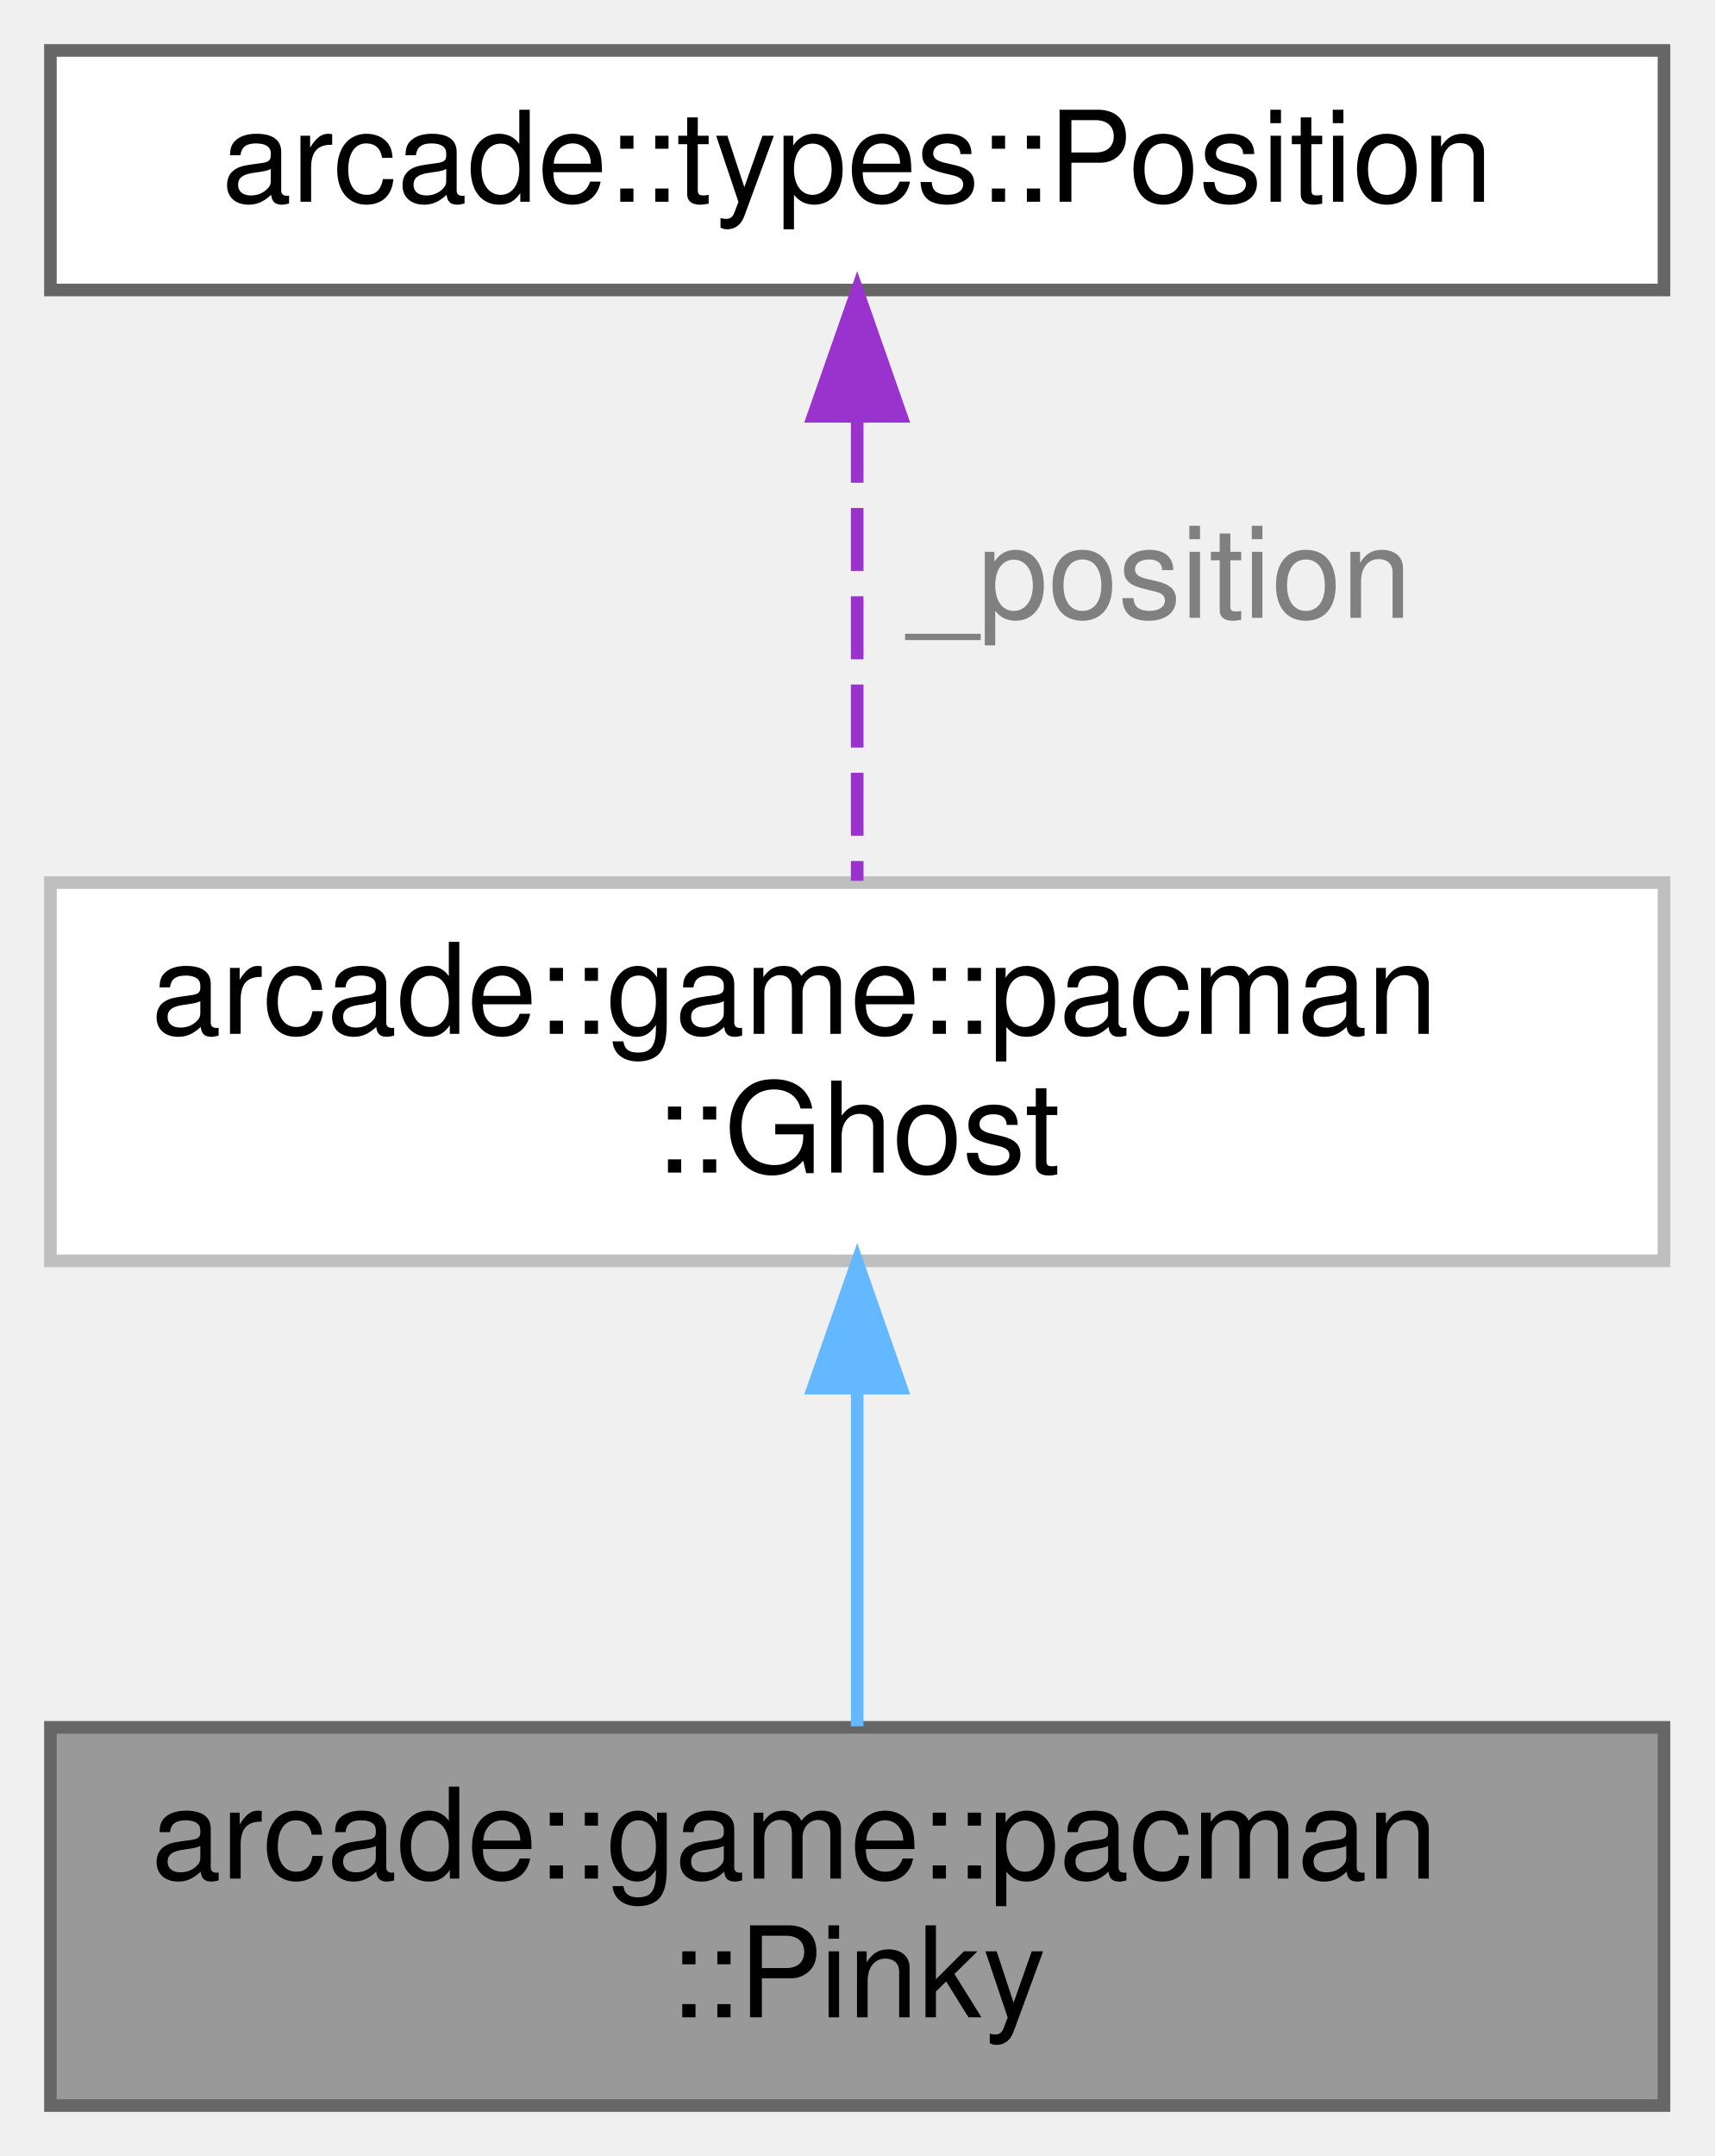
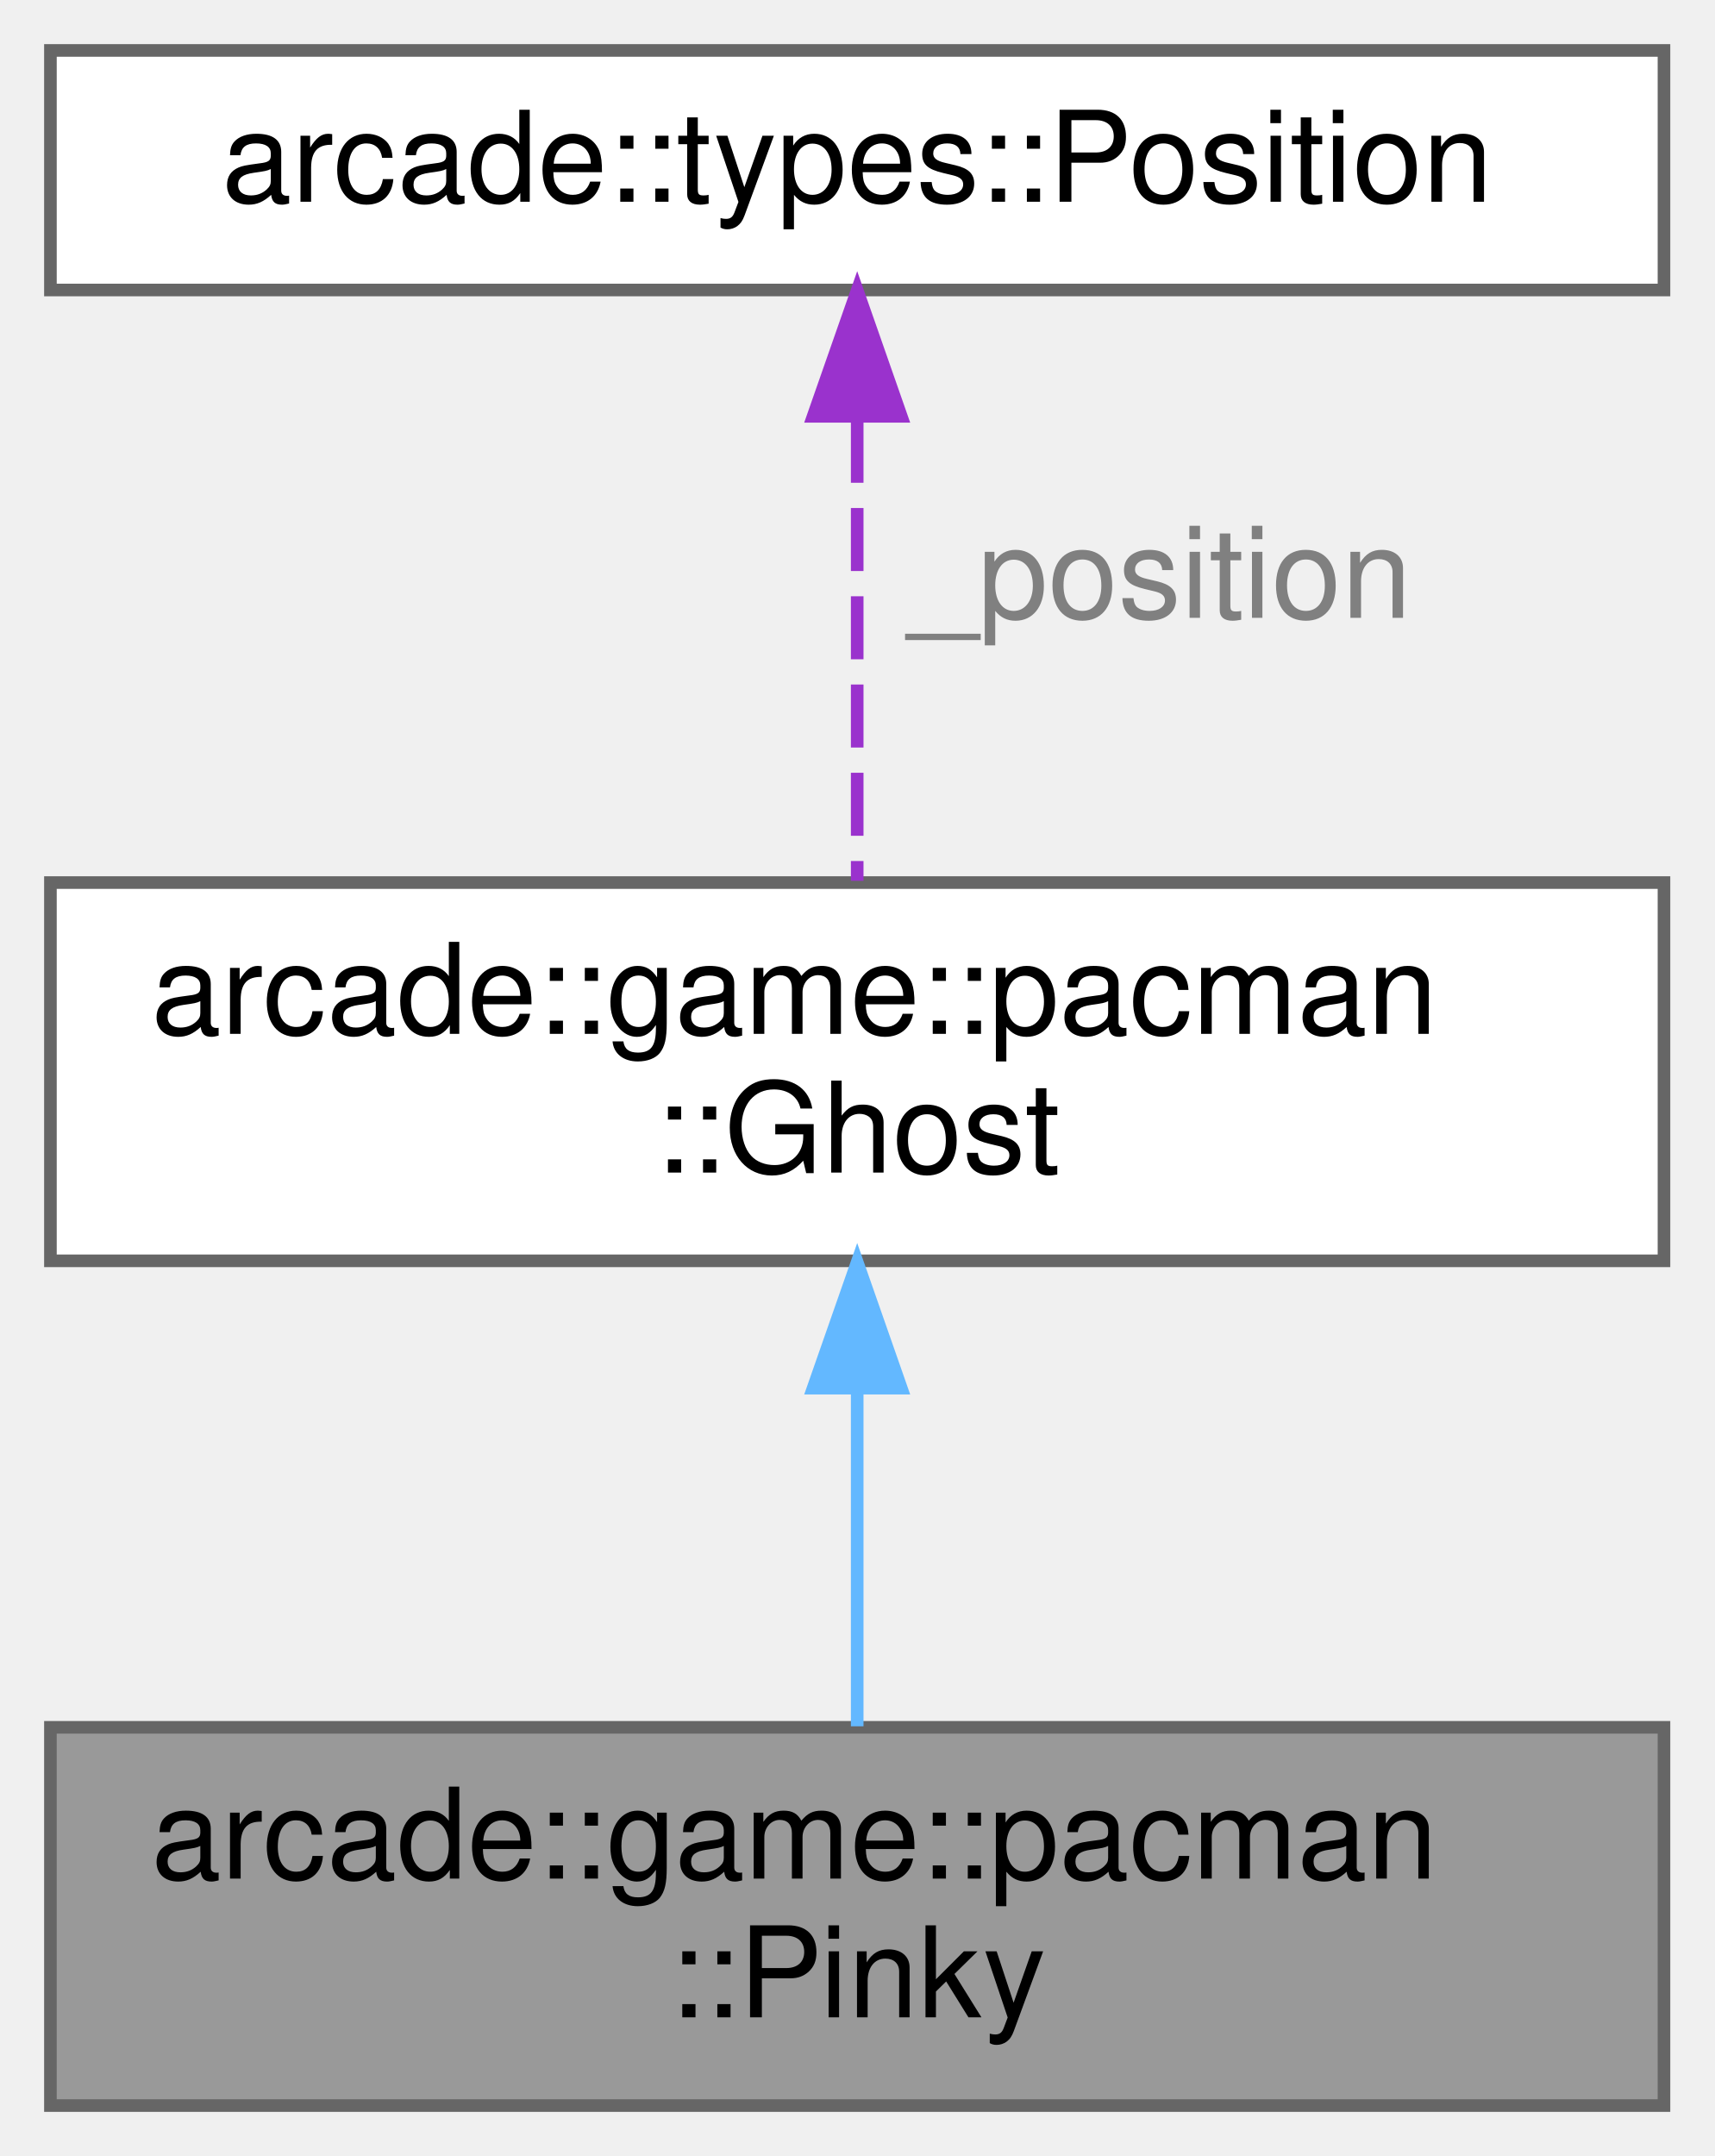
<svg xmlns="http://www.w3.org/2000/svg" xmlns:xlink="http://www.w3.org/1999/xlink" width="136pt" height="171pt" viewBox="0.00 0.00 136.00 171.00">
  <g id="graph0" class="graph" transform="scale(1 1) rotate(0) translate(4 167)">
    <g id="Node000001" class="node">
      <g id="a_Node000001">
-         <a xlink:title=" ">
+         <a xlink:title="Implements the Pinky class, which inherits directly from the ghost class.">
          <polygon fill="#999999" stroke="#666666" points="128,-30 0,-30 0,0 128,0 128,-30" />
          <text text-anchor="start" x="8" y="-18" font-family="Helvetica,sans-Serif" font-size="10.00">arcade::game::pacman</text>
          <text text-anchor="middle" x="64" y="-7" font-family="Helvetica,sans-Serif" font-size="10.00">::Pinky</text>
        </a>
      </g>
    </g>
    <g id="Node000002" class="node">
      <g id="a_Node000002">
-         <a xlink:href="classarcade_1_1game_1_1pacman_1_1Ghost.html" target="_top" xlink:title=" ">
-           <polygon fill="white" stroke="#bfbfbf" points="128,-97 0,-97 0,-67 128,-67 128,-97" />
+         <a xlink:href="classarcade_1_1game_1_1pacman_1_1Ghost.html" target="_top" xlink:title="Abstract base class for ghosts in the Pacman game.">
+           <polygon fill="white" stroke="#666666" points="128,-97 0,-97 0,-67 128,-67 128,-97" />
          <text text-anchor="start" x="8" y="-85" font-family="Helvetica,sans-Serif" font-size="10.00">arcade::game::pacman</text>
          <text text-anchor="middle" x="64" y="-74" font-family="Helvetica,sans-Serif" font-size="10.00">::Ghost</text>
        </a>
      </g>
    </g>
    <g id="edge1_Node000001_Node000002" class="edge">
      <g id="a_edge1_Node000001_Node000002">
        <a xlink:title=" ">
          <path fill="none" stroke="#63b8ff" d="M64,-56.61C64,-47.65 64,-37.82 64,-30.08" />
          <polygon fill="#63b8ff" stroke="#63b8ff" points="60.5,-56.9 64,-66.9 67.5,-56.9 60.5,-56.9" />
        </a>
      </g>
    </g>
    <g id="Node000003" class="node">
      <g id="a_Node000003">
        <a xlink:href="structarcade_1_1types_1_1Position.html" target="_top" xlink:title="Defines the position of entities.">
          <polygon fill="white" stroke="#666666" points="128,-163 0,-163 0,-144 128,-144 128,-163" />
          <text text-anchor="middle" x="64" y="-151" font-family="Helvetica,sans-Serif" font-size="10.00">arcade::types::Position</text>
        </a>
      </g>
    </g>
    <g id="edge2_Node000002_Node000003" class="edge">
      <g id="a_edge2_Node000002_Node000003">
        <a xlink:title=" ">
          <path fill="none" stroke="#9a32cd" stroke-dasharray="5,2" d="M64,-133.71C64,-122.19 64,-107.68 64,-97.14" />
          <polygon fill="#9a32cd" stroke="#9a32cd" points="60.5,-133.98 64,-143.98 67.5,-133.98 60.5,-133.98" />
        </a>
      </g>
      <text text-anchor="middle" x="88" y="-118" font-family="Helvetica,sans-Serif" font-size="10.00" fill="grey"> _position</text>
    </g>
  </g>
</svg>
